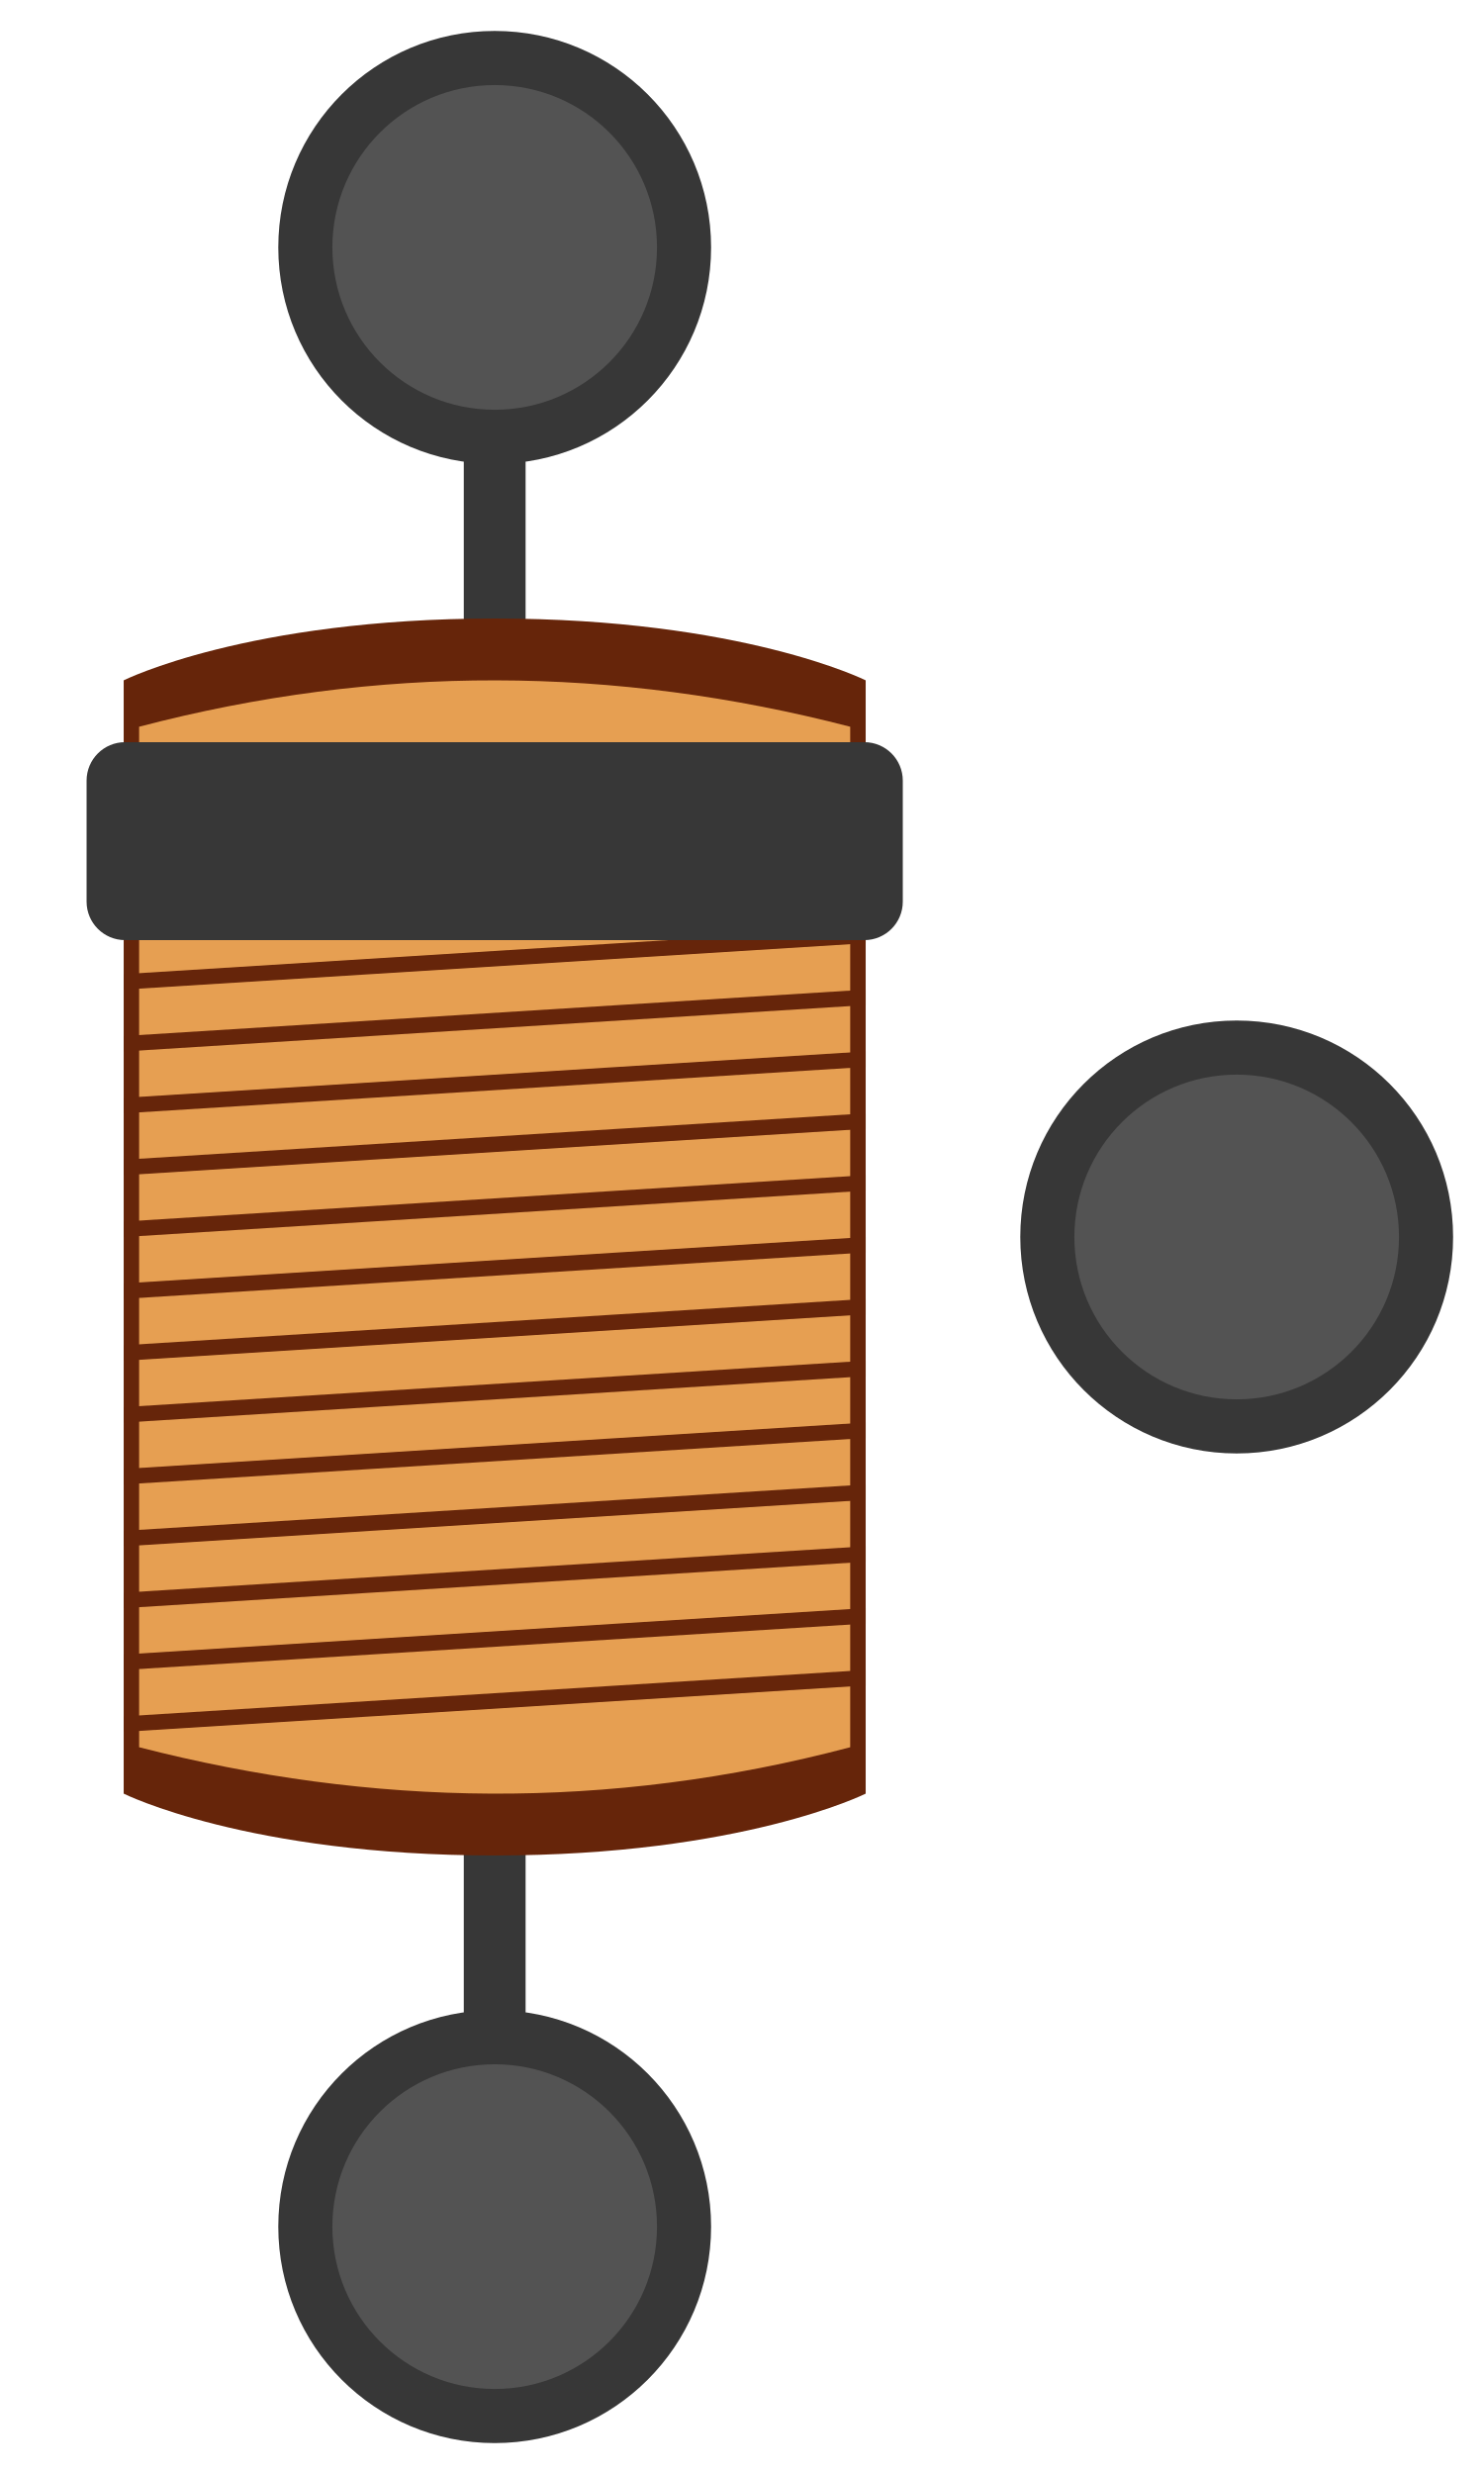
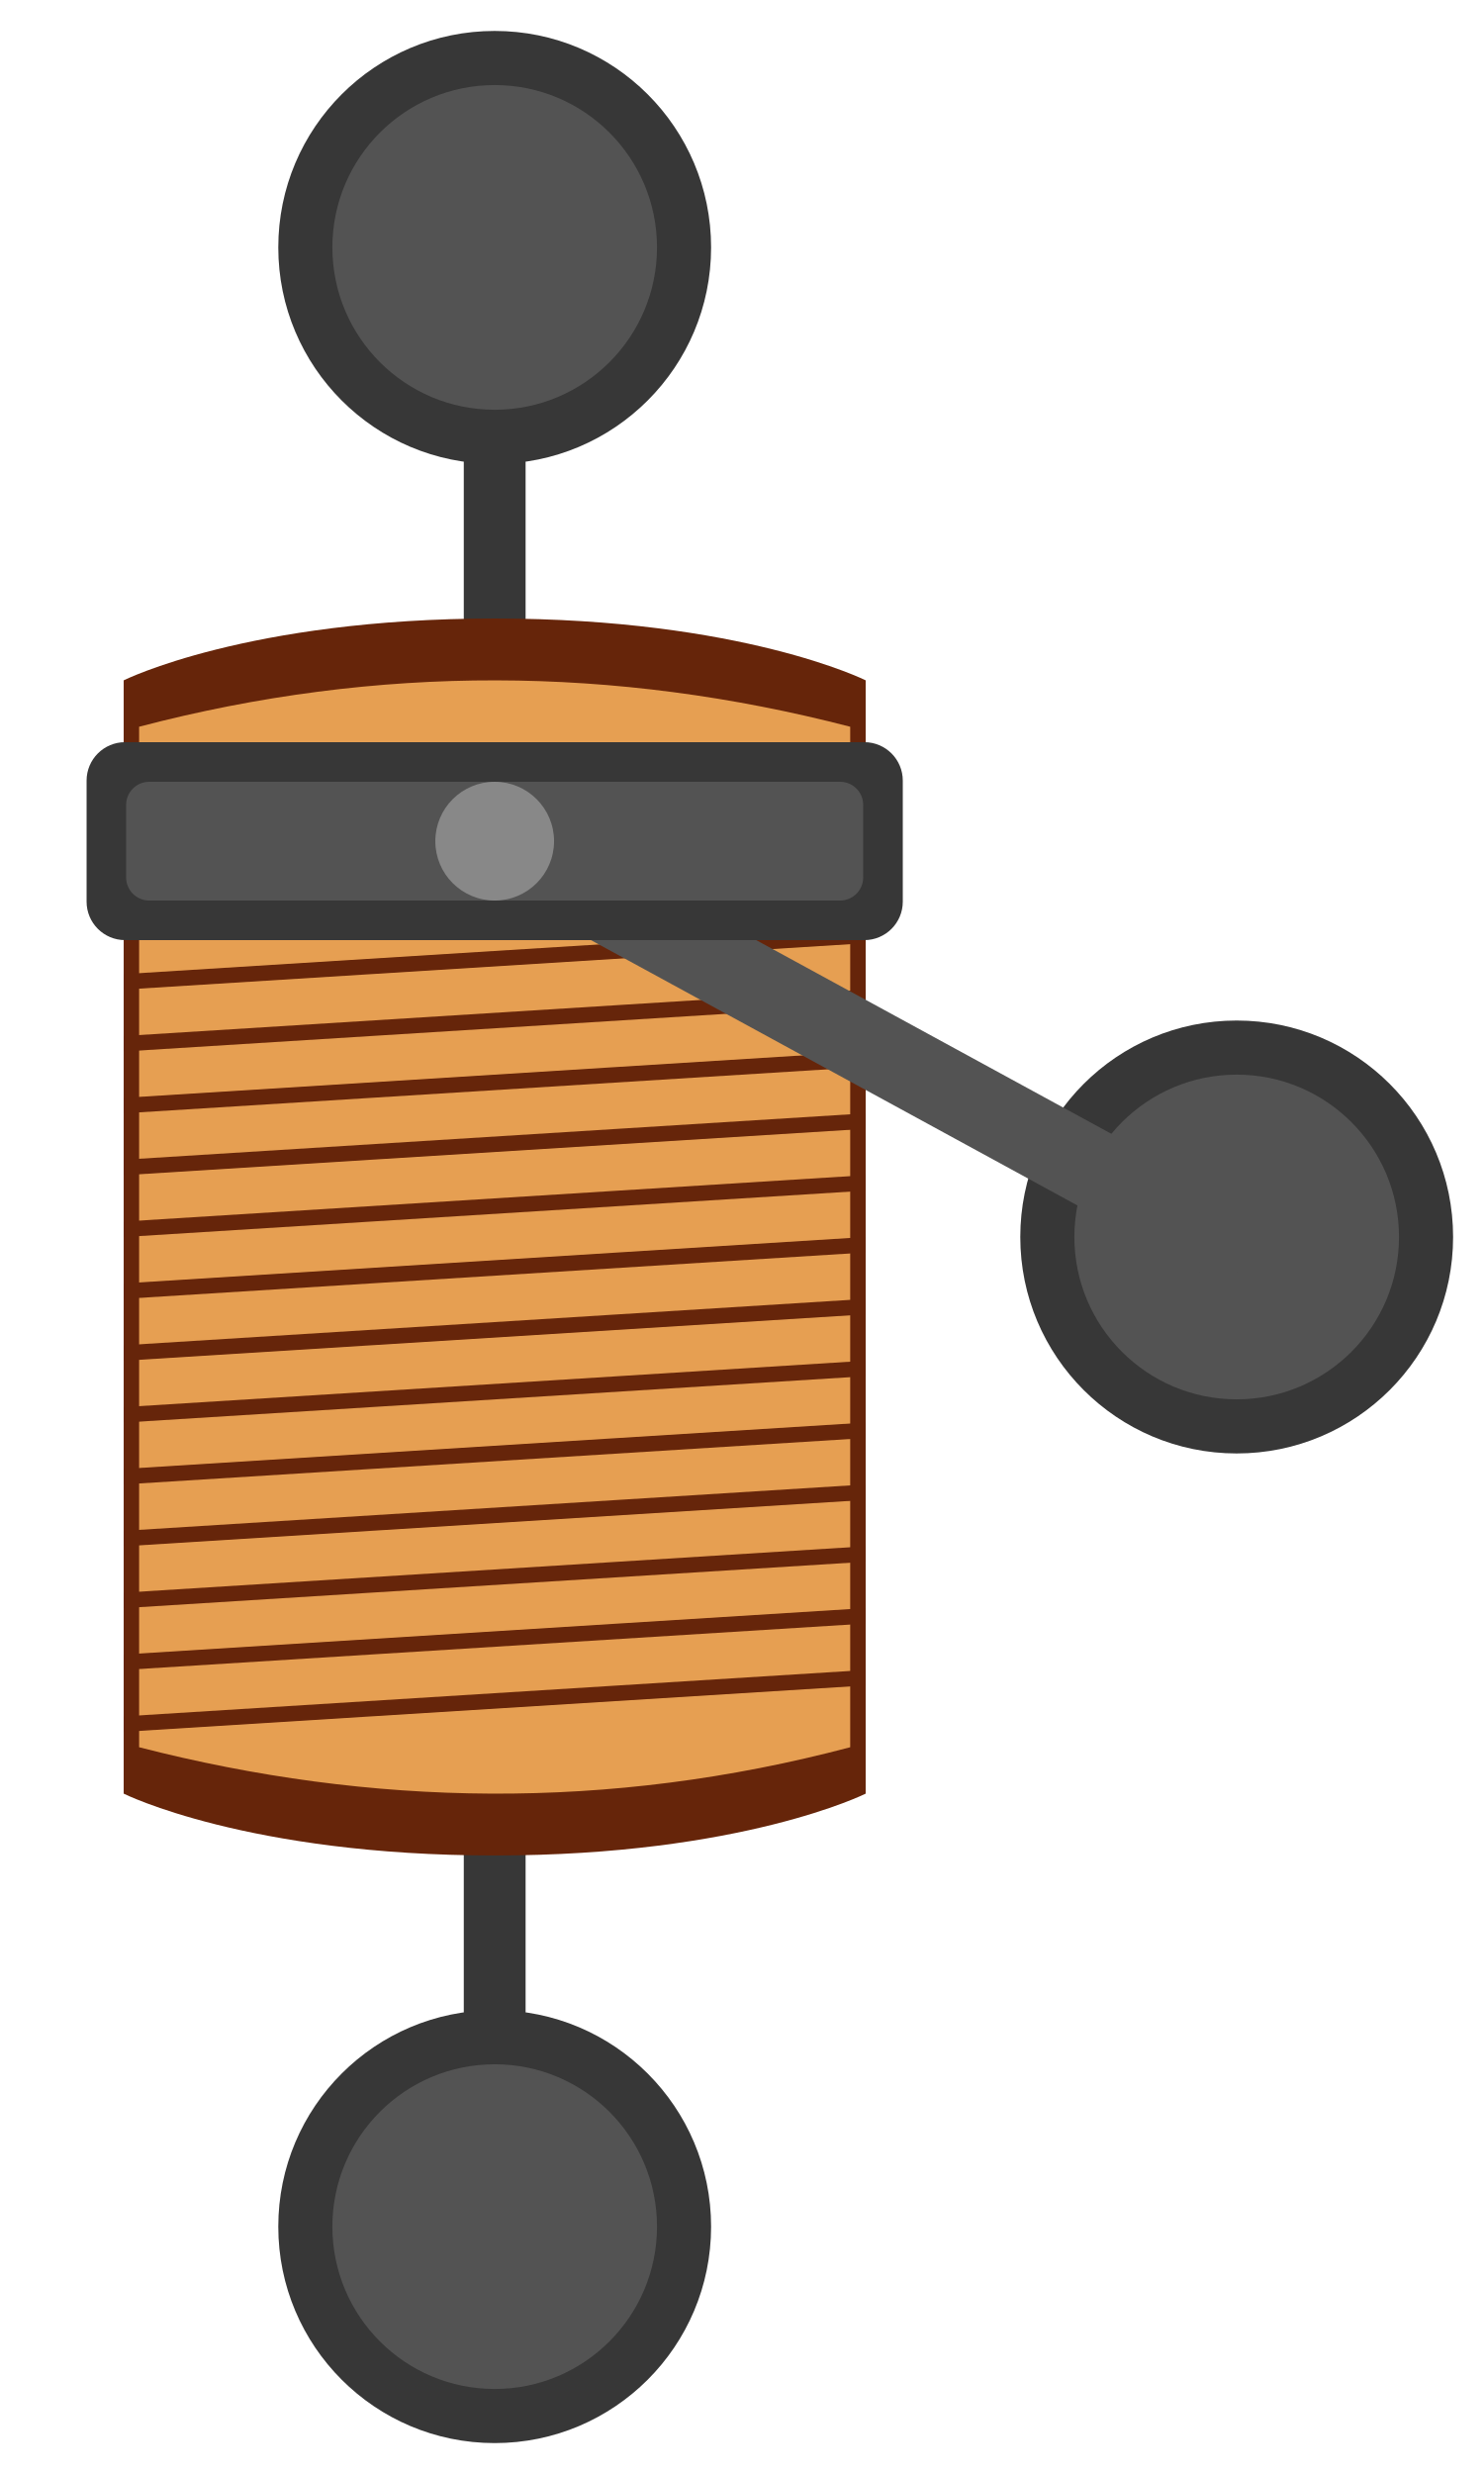
<svg xmlns="http://www.w3.org/2000/svg" width="96" height="160" viewBox="0 0 25.4 42.333" version="1.1" id="svg2706">
  <defs id="defs2700" />
  <g id="layer1" transform="translate(0,-254.6667)">
    <circle style="opacity:1;vector-effect:none;fill:#373737;fill-opacity:1;stroke:none;stroke-width:0.232;stroke-linecap:butt;stroke-linejoin:miter;stroke-miterlimit:4;stroke-dasharray:none;stroke-dashoffset:0;stroke-opacity:1" id="path825" cx="8.467" cy="258.9" r="3.704" />
    <rect style="opacity:1;vector-effect:none;fill:#373737;fill-opacity:1;stroke:none;stroke-width:0.156;stroke-linecap:butt;stroke-linejoin:miter;stroke-miterlimit:4;stroke-dasharray:none;stroke-dashoffset:0;stroke-opacity:1" id="rect829" width="1.058" height="38.1" x="7.938" y="256.783" />
    <circle style="opacity:1;vector-effect:none;fill:#535353;fill-opacity:1;stroke:none;stroke-width:0.347;stroke-linecap:butt;stroke-linejoin:miter;stroke-miterlimit:4;stroke-dasharray:none;stroke-dashoffset:0;stroke-opacity:1" id="path831" cx="8.467" cy="258.9" r="2.778" />
    <circle style="opacity:1;vector-effect:none;fill:#373737;fill-opacity:1;stroke:none;stroke-width:0.232;stroke-linecap:butt;stroke-linejoin:miter;stroke-miterlimit:4;stroke-dasharray:none;stroke-dashoffset:0;stroke-opacity:1" id="path825-7" cx="8.467" cy="292.767" r="3.704" />
    <circle style="opacity:1;vector-effect:none;fill:#535353;fill-opacity:1;stroke:none;stroke-width:0.347;stroke-linecap:butt;stroke-linejoin:miter;stroke-miterlimit:4;stroke-dasharray:none;stroke-dashoffset:0;stroke-opacity:1" id="path831-0" cx="8.467" cy="292.767" r="2.778" />
    <circle style="opacity:1;vector-effect:none;fill:#373737;fill-opacity:1;stroke:none;stroke-width:0.232;stroke-linecap:butt;stroke-linejoin:miter;stroke-miterlimit:4;stroke-dasharray:none;stroke-dashoffset:0;stroke-opacity:1" id="path825-7-3" cx="21.167" cy="275.833" r="3.704" />
    <circle style="opacity:1;vector-effect:none;fill:#535353;fill-opacity:1;stroke:none;stroke-width:0.347;stroke-linecap:butt;stroke-linejoin:miter;stroke-miterlimit:4;stroke-dasharray:none;stroke-dashoffset:0;stroke-opacity:1" id="path831-0-6" cx="21.167" cy="275.833" r="2.778" />
    <path style="opacity:1;vector-effect:none;fill:#66250a;fill-opacity:1;stroke:none;stroke-width:0.529;stroke-linecap:butt;stroke-linejoin:miter;stroke-miterlimit:4;stroke-dasharray:none;stroke-dashoffset:0;stroke-opacity:1" d="m 8.467,265.25 c -4.233,0 -6.35,1.058 -6.35,1.058 v 19.05 c 0,0 2.117,1.058 6.35,1.058 4.233,0 6.35,-1.058 6.35,-1.058 v -19.05 c 0,0 -2.117,-1.058 -6.35,-1.058 z" id="path869-7" />
    <path style="opacity:1;vector-effect:none;fill:#e69f52;fill-opacity:1;stroke:none;stroke-width:0.529;stroke-linecap:butt;stroke-linejoin:miter;stroke-miterlimit:4;stroke-dasharray:none;stroke-dashoffset:0;stroke-opacity:1" d="m 2.381,267.102 c 4.088,-1.072 8.144,-1.044 12.171,0 v 17.462 c -4.144,1.096 -8.195,1.021 -12.171,0 z" id="rect863" />
    <path style="fill:#66250a;fill-opacity:1;stroke:none;stroke-width:0.265px;stroke-linecap:butt;stroke-linejoin:miter;stroke-opacity:1" d="M 14.817,267.367 2.117,268.16 v 0.265 l 12.7,-0.794 z" id="path866" />
    <path style="fill:#66250a;fill-opacity:1;stroke:none;stroke-width:0.265px;stroke-linecap:butt;stroke-linejoin:miter;stroke-opacity:1" d="m 14.817,268.425 -12.7,0.794 v 0.265 l 12.7,-0.794 z" id="path866-7" />
    <path style="fill:#66250a;fill-opacity:1;stroke:none;stroke-width:0.265px;stroke-linecap:butt;stroke-linejoin:miter;stroke-opacity:1" d="m 14.817,269.483 -12.7,0.794 v 0.265 l 12.7,-0.794 z" id="path866-5" />
    <path style="fill:#66250a;fill-opacity:1;stroke:none;stroke-width:0.265px;stroke-linecap:butt;stroke-linejoin:miter;stroke-opacity:1" d="M 14.817,270.542 2.117,271.335 V 271.6 l 12.7,-0.794 z" id="path866-7-3" />
    <path style="fill:#66250a;fill-opacity:1;stroke:none;stroke-width:0.265px;stroke-linecap:butt;stroke-linejoin:miter;stroke-opacity:1" d="m 14.817,271.6 -12.7,0.794 v 0.265 l 12.7,-0.794 z" id="path866-56" />
    <path style="fill:#66250a;fill-opacity:1;stroke:none;stroke-width:0.265px;stroke-linecap:butt;stroke-linejoin:miter;stroke-opacity:1" d="M 14.817,272.658 2.117,273.452 v 0.265 l 12.7,-0.794 z" id="path866-7-2" />
    <path style="fill:#66250a;fill-opacity:1;stroke:none;stroke-width:0.265px;stroke-linecap:butt;stroke-linejoin:miter;stroke-opacity:1" d="m 14.817,273.717 -12.7,0.794 v 0.265 l 12.7,-0.794 z" id="path866-5-9" />
    <path style="fill:#66250a;fill-opacity:1;stroke:none;stroke-width:0.265px;stroke-linecap:butt;stroke-linejoin:miter;stroke-opacity:1" d="m 14.817,274.775 -12.7,0.794 v 0.265 l 12.7,-0.794 z" id="path866-7-3-1" />
    <path style="fill:#66250a;fill-opacity:1;stroke:none;stroke-width:0.265px;stroke-linecap:butt;stroke-linejoin:miter;stroke-opacity:1" d="m 14.817,275.833 -12.7,0.794 v 0.265 l 12.7,-0.794 z" id="path866-2" />
    <path style="fill:#66250a;fill-opacity:1;stroke:none;stroke-width:0.265px;stroke-linecap:butt;stroke-linejoin:miter;stroke-opacity:1" d="m 14.817,276.892 -12.7,0.794 v 0.265 l 12.7,-0.794 z" id="path866-7-7" />
    <path style="fill:#66250a;fill-opacity:1;stroke:none;stroke-width:0.265px;stroke-linecap:butt;stroke-linejoin:miter;stroke-opacity:1" d="M 14.817,277.95 2.117,278.744 v 0.265 l 12.7,-0.794 z" id="path866-5-0" />
    <path style="fill:#66250a;fill-opacity:1;stroke:none;stroke-width:0.265px;stroke-linecap:butt;stroke-linejoin:miter;stroke-opacity:1" d="m 14.817,279.008 -12.7,0.794 v 0.265 l 12.7,-0.794 z" id="path866-7-3-9" />
    <path style="fill:#66250a;fill-opacity:1;stroke:none;stroke-width:0.265px;stroke-linecap:butt;stroke-linejoin:miter;stroke-opacity:1" d="m 14.817,280.067 -12.7,0.794 v 0.265 l 12.7,-0.794 z" id="path866-56-3" />
    <path style="fill:#66250a;fill-opacity:1;stroke:none;stroke-width:0.265px;stroke-linecap:butt;stroke-linejoin:miter;stroke-opacity:1" d="m 14.817,281.125 -12.7,0.794 v 0.265 l 12.7,-0.794 z" id="path866-7-2-6" />
    <path style="fill:#66250a;fill-opacity:1;stroke:none;stroke-width:0.265px;stroke-linecap:butt;stroke-linejoin:miter;stroke-opacity:1" d="m 14.817,282.183 -12.7,0.794 v 0.265 l 12.7,-0.794 z" id="path866-5-9-0" />
    <path style="fill:#66250a;fill-opacity:1;stroke:none;stroke-width:0.265px;stroke-linecap:butt;stroke-linejoin:miter;stroke-opacity:1" d="M 14.817,283.242 2.117,284.036 v 0.265 l 12.7,-0.794 z" id="path866-7-3-1-6" />
-     <rect style="opacity:1;vector-effect:none;fill:#373737;fill-opacity:1;stroke:none;stroke-width:0.111;stroke-linecap:butt;stroke-linejoin:miter;stroke-miterlimit:4;stroke-dasharray:none;stroke-dashoffset:0;stroke-opacity:1" id="rect840" width="13.97" height="3.387" x="1.482" y="267.366" ry="0.658" />
+     <rect style="opacity:1;vector-effect:none;fill:#535353;fill-opacity:1;stroke:none;stroke-width:0.676;stroke-linecap:butt;stroke-linejoin:miter;stroke-miterlimit:4;stroke-dasharray:none;stroke-dashoffset:0;stroke-opacity:1" id="rect839" width="14.817" height="1.354" x="136.215" y="231.518" ry="0.677" transform="matrix(0.8779729,0.4787104,-0.478698,0.8779796,0,0)" />
+     <rect style="opacity:1;vector-effect:none;fill:#373737;fill-opacity:1;stroke:none;stroke-width:0.677;stroke-linecap:butt;stroke-linejoin:miter;stroke-miterlimit:4;stroke-dasharray:none;stroke-dashoffset:0;stroke-opacity:1" id="rect840" width="13.97" height="3.387" x="1.482" y="267.366" ry="0.658" />
+     <rect style="opacity:1;vector-effect:none;fill:#535353;fill-opacity:1;stroke:none;stroke-width:0.499;stroke-linecap:butt;stroke-linejoin:miter;stroke-miterlimit:4;stroke-dasharray:none;stroke-dashoffset:0;stroke-opacity:1" id="rect840-3" width="12.615" height="2.032" x="2.159" y="268.044" ry="0.395" />
+     <circle style="opacity:1;vector-effect:none;fill:#888888;fill-opacity:1;stroke:none;stroke-width:0.743;stroke-linecap:butt;stroke-linejoin:miter;stroke-miterlimit:4;stroke-dasharray:none;stroke-dashoffset:0;stroke-opacity:1" id="path843" cx="8.467" cy="269.06" r="1.016" />
  </g>
</svg>
